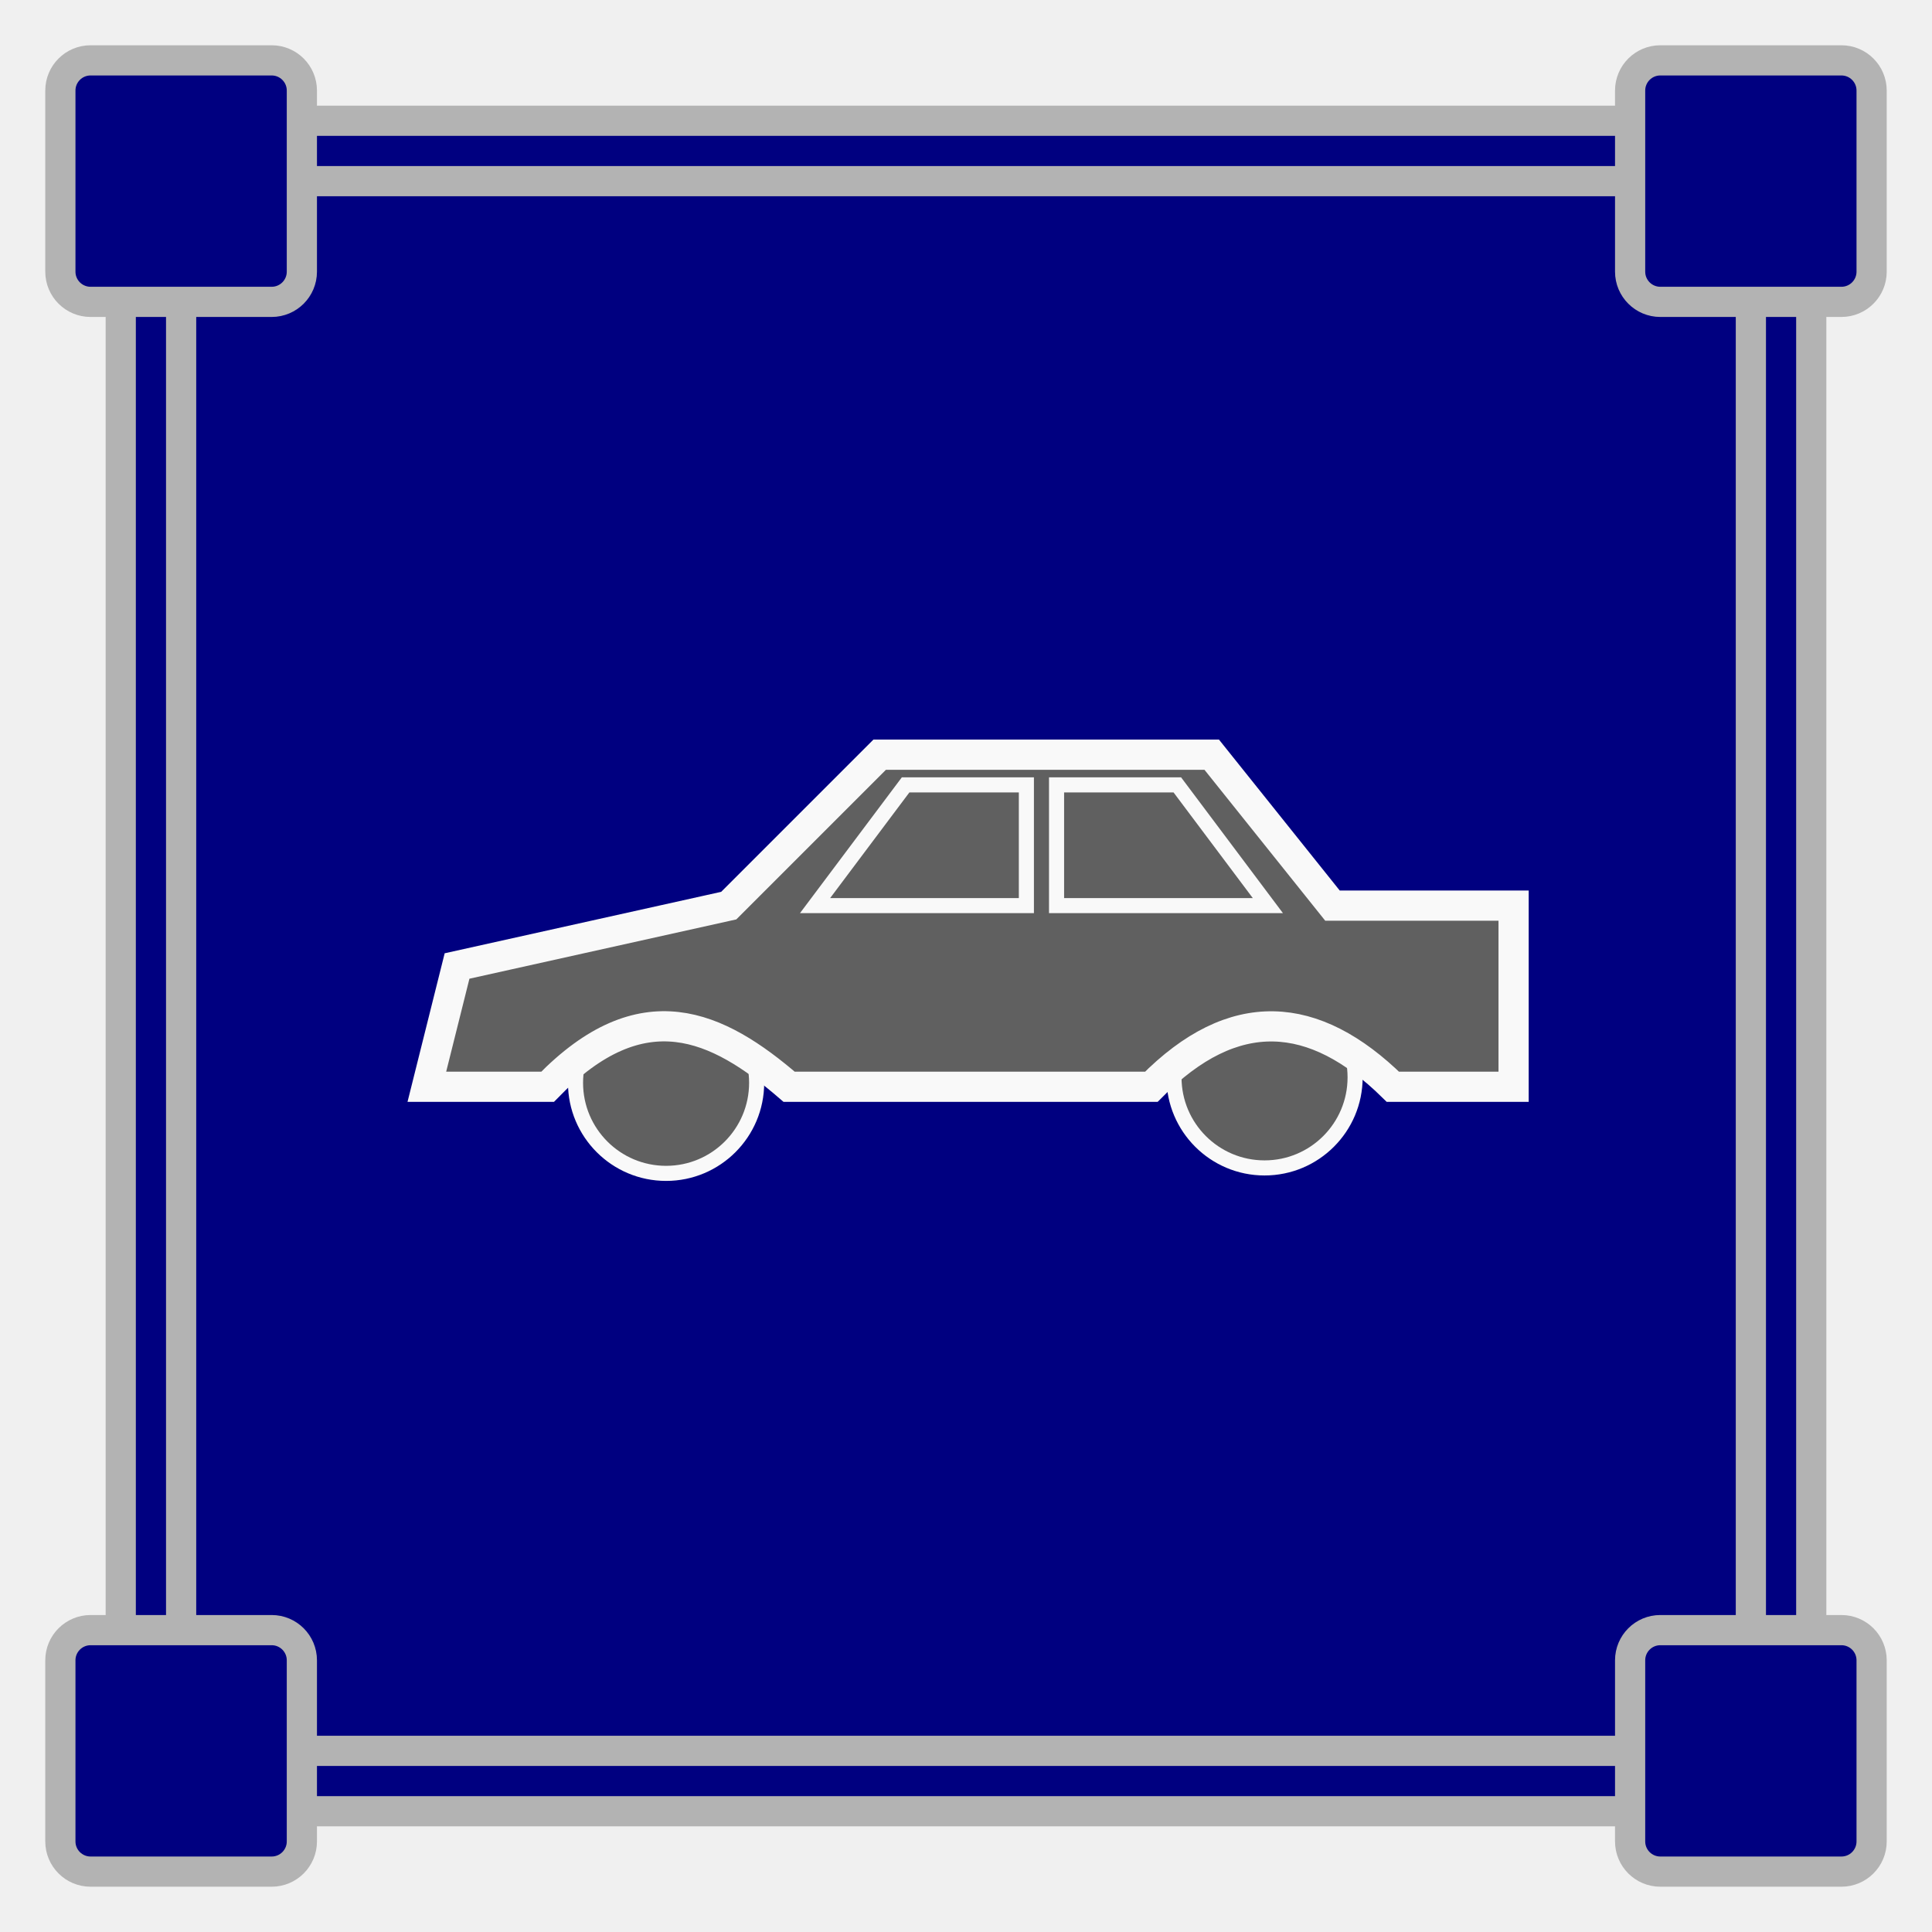
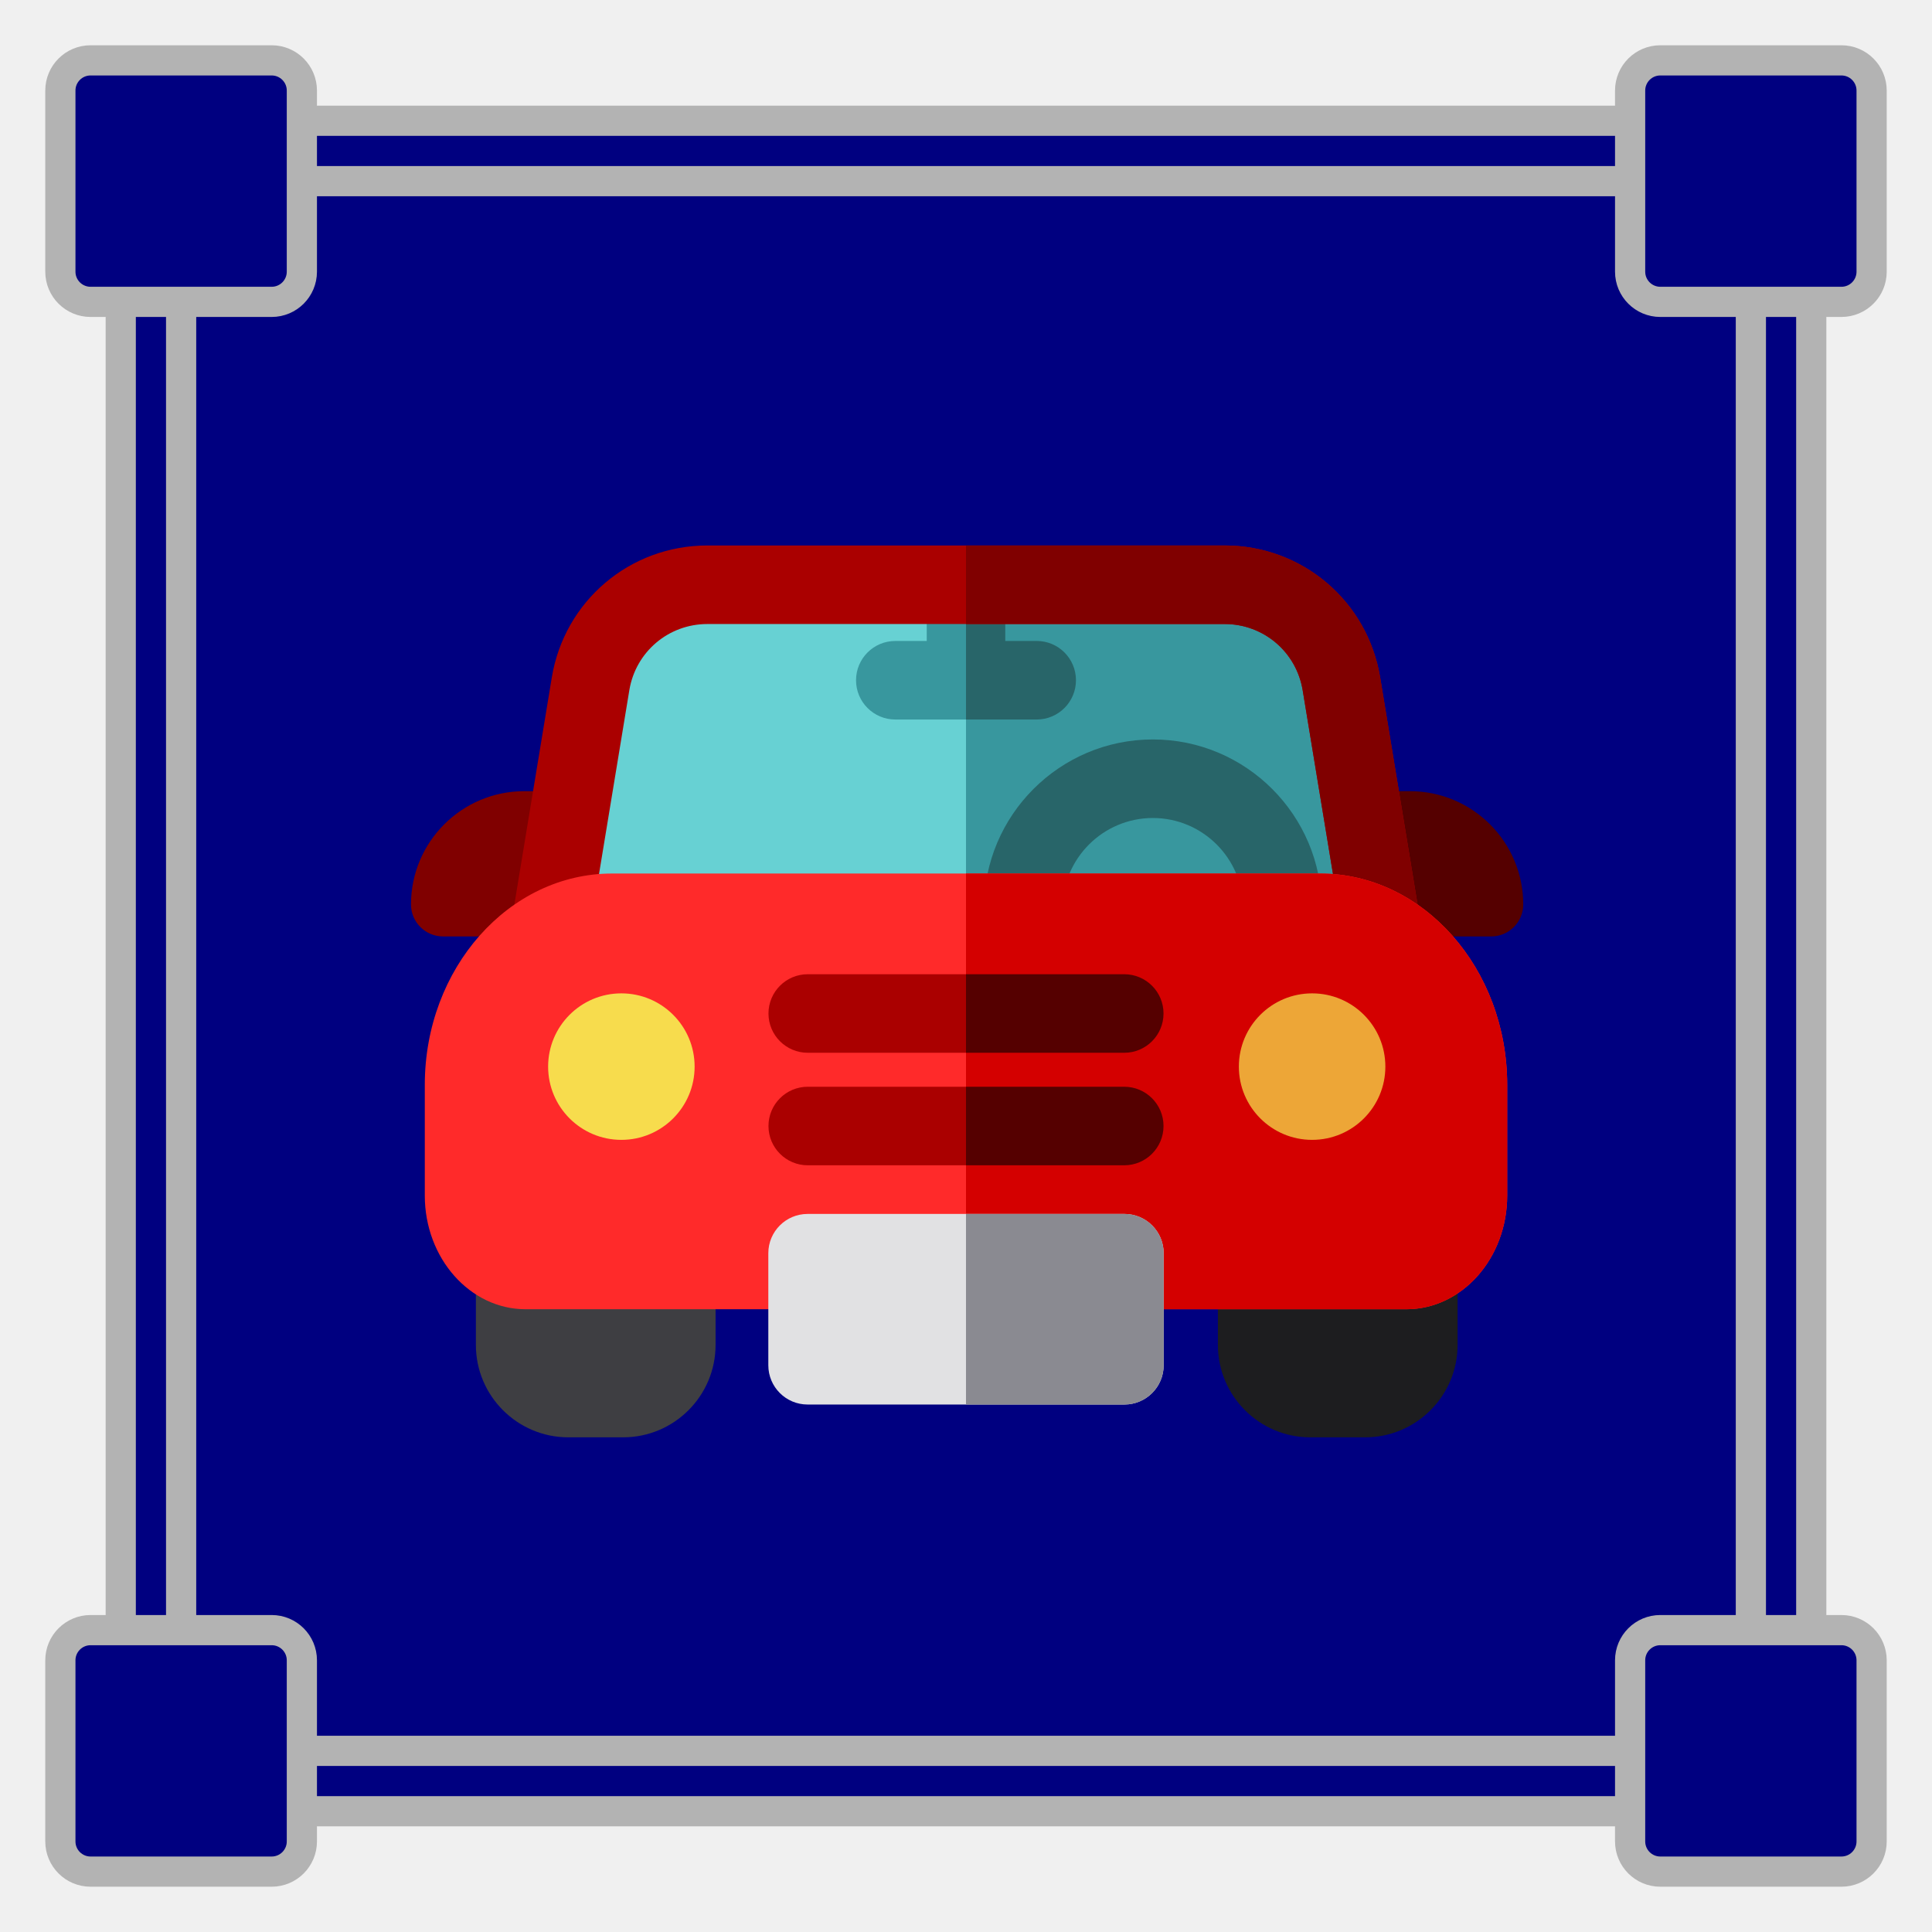
<svg xmlns="http://www.w3.org/2000/svg" width="512" height="512" viewBox="0 0 135.467 135.467" version="1.1" id="svg8">
  <defs id="defs2">
    <marker style="overflow:visible;" id="Arrow1Mend" refX="0.0" refY="0.0" orient="auto">
      <path transform="scale(0.4) rotate(180) translate(10,0)" style="fill-rule:evenodd;stroke:#ffffff;stroke-width:1pt;stroke-opacity:1;fill:#ffffff;fill-opacity:1" d="M 0.0,0.0 L 5.0,-5.0 L -12.5,0.0 L 5.0,5.0 L 0.0,0.0 z " id="path868" />
    </marker>
    <marker style="overflow:visible;" id="marker1227" refX="0.0" refY="0.0" orient="auto">
      <path transform="scale(0.8) rotate(180) translate(12.5,0)" style="fill-rule:evenodd;stroke:#ffffff;stroke-width:1pt;stroke-opacity:1;fill:#ffffff;fill-opacity:1" d="M 0.0,0.0 L 5.0,-5.0 L -12.5,0.0 L 5.0,5.0 L 0.0,0.0 z " id="path1225" />
    </marker>
    <marker style="overflow:visible;" id="Arrow1Lend" refX="0.0" refY="0.0" orient="auto">
      <path transform="scale(0.8) rotate(180) translate(12.5,0)" style="fill-rule:evenodd;stroke:#ffffff;stroke-width:1pt;stroke-opacity:1;fill:#ffffff;fill-opacity:1" d="M 0.0,0.0 L 5.0,-5.0 L -12.5,0.0 L 5.0,5.0 L 0.0,0.0 z " id="path862" />
    </marker>
  </defs>
  <g id="layer2">
    <rect style="opacity:0.997;fill:#000080;fill-opacity:1;stroke:#b3b3b3;stroke-width:2.117;stroke-miterlimit:4;stroke-dasharray:none;stroke-opacity:1;stop-color:#000000" id="rect957" width="118.533" height="118.533" x="8.467" y="8.467" rx="8.467" ry="8.467" />
    <rect style="opacity:0.997;fill:#000080;fill-opacity:1;stroke:#b3b3b3;stroke-width:2.117;stroke-miterlimit:4;stroke-dasharray:none;stroke-opacity:1;stop-color:#000000" id="rect1598" width="110.067" height="110.067" x="12.7" y="12.7" rx="2.117" ry="2.117" />
    <rect style="opacity:0.997;fill:#000080;fill-opacity:1;stroke:#b3b3b3;stroke-width:2.117;stroke-miterlimit:4;stroke-dasharray:none;stroke-opacity:1;stop-color:#000000" id="rect1295" width="16.933" height="16.933" x="4.233" y="4.233" rx="2.117" ry="2.117" />
    <rect style="opacity:0.997;fill:#000080;fill-opacity:1;stroke:#b3b3b3;stroke-width:2.117;stroke-miterlimit:4;stroke-dasharray:none;stroke-opacity:1;stop-color:#000000" id="rect1295-0" width="16.933" height="16.933" x="114.3" y="4.233" rx="2.117" ry="2.117" />
    <rect style="opacity:0.997;fill:#000080;fill-opacity:1;stroke:#b3b3b3;stroke-width:2.117;stroke-miterlimit:4;stroke-dasharray:none;stroke-opacity:1;stop-color:#000000" id="rect1295-6" width="16.933" height="16.933" x="4.233" y="114.3" rx="2.117" ry="2.117" />
    <rect style="opacity:0.997;fill:#000080;fill-opacity:1;stroke:#b3b3b3;stroke-width:2.117;stroke-miterlimit:4;stroke-dasharray:none;stroke-opacity:1;stop-color:#000000" id="rect1295-2" width="16.933" height="16.933" x="114.3" y="114.3" rx="2.117" ry="2.117" />
  </g>
  <g id="layer1">
-     <circle style="opacity:0.997;fill:#606060;stroke:#f9f9f9;stroke-width:1.058;stroke-miterlimit:4;stroke-dasharray:none;stroke-opacity:1;stop-color:#000000" id="path1652" cx="46.704" cy="75.924" r="6.35" />
-     <circle style="opacity:0.997;fill:#606060;stroke:#f9f9f9;stroke-width:1.058;stroke-miterlimit:4;stroke-dasharray:none;stroke-opacity:1;stop-color:#000000" id="path1652-6" cx="88.667" cy="75.542" r="6.35" />
-     <path style="opacity:0.997;fill:#606060;stroke:#f9f9f9;stroke-width:2.117;stroke-miterlimit:4;stroke-dasharray:none;stroke-opacity:1;stop-color:#000000" d="m 106.13,76.2 h -8.467 c -5.525,-5.43 -11.16,-5.855 -16.933,0 h -25.4 c -5.012,-4.32 -10.287,-6.845 -16.933,0 h -8.467 l 2.117,-8.467 19.05,-4.233 10.583,-10.583 23.283,-2e-6 8.467,10.583 h 12.7 z" id="path970" />
-     <path style="opacity:0.997;fill:#606060;stroke:#f9f9f9;stroke-width:1.058;stroke-miterlimit:4;stroke-dasharray:none;stroke-opacity:1;stop-color:#000000" d="M 57.15,63.5 H 71.967 V 55.033 H 63.5 Z" id="path1799" />
-     <path style="opacity:0.997;fill:#606060;stroke:#f9f9f9;stroke-width:1.058;stroke-miterlimit:4;stroke-dasharray:none;stroke-opacity:1;stop-color:#000000" d="m 74.083,55.033 h 8.467 l 6.35,8.467 H 74.083 Z" id="path1801" />
+     <polygon style="fill:#67d1d3;stroke-width:2.714" points="439.965,220.168 70.996,220.168 95.1,77.537 415.861,77.537 " id="polygon106" transform="matrix(0.1523205,0,0,0.1523205,28.81848,30.52029)" />
+     <polygon style="fill:#38979e;stroke-width:2.714" points="255.48,220.168 439.965,220.168 415.861,77.537 255.48,77.537 " id="polygon108" transform="matrix(0.1523205,0,0,0.1523205,28.81848,30.52029)" />
+     <path style="fill:#286569;stroke-width:0.413" d="m 80.835,75.53 c -6.529,0 -11.841,-5.312 -11.841,-11.841 0,-6.529 5.312,-11.841 11.841,-11.841 6.529,0 11.841,5.312 11.841,11.841 0,6.529 -5.312,11.841 -11.841,11.841 z m 0,-18.174 c -3.492,0 -6.333,2.841 -6.333,6.333 0,3.492 2.841,6.333 6.333,6.333 3.492,0 6.333,-2.841 6.333,-6.333 0,-3.492 -2.841,-6.333 -6.333,-6.333 z" id="path110" />
+     <path style="fill:#38979e;stroke-width:0.413" d="M 72.69,44.943 H 70.487 V 41.902 H 64.98 v 3.041 h -2.203 c -1.521,0 -2.754,1.233 -2.754,2.754 0,1.521 1.233,2.754 2.754,2.754 h 9.913 c 1.521,0 2.754,-1.233 2.754,-2.754 0,-1.521 -1.233,-2.754 -2.754,-2.754 z" id="path112" />
+     <path style="fill:#286569;stroke-width:0.413" d="m 72.69,44.943 h -2.203 v -3.041 h -2.754 v 8.548 h 4.957 c 1.521,0 2.754,-1.233 2.754,-2.754 0,-1.521 -1.233,-2.754 -2.754,-2.754 z" id="path114" />
+     <path style="fill:#550000;stroke-width:0.413" d="m 98.869,55.476 h -3.605 c -0.657,0 -1.281,0.288 -1.709,0.788 -0.427,0.5 -0.613,1.162 -0.51,1.811 0.272,1.709 0.523,3.543 0.77,5.605 0.135,1.129 1.093,1.98 2.23,1.98 h 8.514 c 1.241,0 2.246,-1.006 2.246,-2.246 3e-4,-4.376 -3.56,-7.937 -7.937,-7.937 z" id="path116" />
+     <path style="fill:#800000;stroke-width:0.413" d="m 39.947,55.476 h -3.192 c -4.377,0 -7.937,3.561 -7.937,7.938 0,1.241 1.006,2.246 2.246,2.246 h 8.104 c 1.077,0 2.002,-0.764 2.206,-1.821 l 0.016,-0.08 c 0.011,-0.057 0.022,-0.113 0.033,-0.17 0,-9.14e-4 1.52e-4,-0.002 3.04e-4,-0.002 0.063,-0.343 0.125,-0.703 0.188,-1.101 0.007,-0.042 0.033,-0.223 0.062,-0.425 0.028,-0.193 0.058,-0.408 0.073,-0.507 0.007,-0.04 0.014,-0.081 0.019,-0.122 0.093,-0.726 0.179,-1.458 0.261,-2.167 0.05,-0.424 0.099,-0.848 0.15,-1.272 0.077,-0.638 -0.123,-1.279 -0.549,-1.76 -0.426,-0.481 -1.038,-0.756 -1.681,-0.756 z m 1.596,6.683 c 0.085,-0.168 0.15,-0.349 0.191,-0.54 -0.04,0.19 -0.104,0.371 -0.191,0.54 z" id="path118" />
+     <path style="fill:#aa0000;stroke-width:0.413" d="M 96.765,67.123 H 38.702 c -0.809,0 -1.576,-0.355 -2.1,-0.972 -0.523,-0.616 -0.749,-1.432 -0.618,-2.23 l 2.706,-16.416 c 0.884,-5.364 5.472,-9.258 10.908,-9.258 h 36.268 c 5.437,0 10.024,3.893 10.908,9.258 l 2.706,16.416 c 0.132,0.798 -0.094,1.613 -0.617,2.23 -0.523,0.616 -1.291,0.972 -2.1,0.972 z M 41.947,61.616 H 93.52 L 91.341,48.401 c -1.52e-4,0 -1.52e-4,0 -1.52e-4,0 -0.444,-2.692 -2.746,-4.646 -5.474,-4.646 H 49.6 c -2.728,0 -5.031,1.954 -5.474,4.646 z" id="path120" />
+     <path style="fill:#800000;stroke-width:0.413" d="M 96.775,47.505 C 95.891,42.141 91.304,38.247 85.867,38.247 H 67.733 v 5.507 H 85.867 c 2.728,0 5.031,1.954 5.474,4.646 0,0 0,0 1.53e-4,0 l 2.178,13.215 H 67.733 v 5.507 h 29.031 c 0.809,0 1.576,-0.355 2.1,-0.972 0.523,-0.616 0.749,-1.432 0.617,-2.23 z" id="path122" />
+     <path style="fill:#3e3e42;stroke-width:0.413" d="M 47.421,82.819 H 36.122 c -1.521,0 -2.754,1.233 -2.754,2.754 v 8.731 c 0,3.571 2.906,6.477 6.477,6.477 h 3.852 c 3.571,0 6.477,-2.906 6.477,-6.477 v -8.731 c 1.53e-4,-1.521 -1.233,-2.754 -2.753,-2.754 z" id="path124" />
+     <path style="fill:#1d1d1f;stroke-width:0.413" d="M 99.449,82.819 H 88.15 c -1.521,0 -2.754,1.233 -2.754,2.754 v 8.731 c 0,3.571 2.906,6.477 6.477,6.477 h 3.852 c 3.571,0 6.477,-2.906 6.477,-6.477 v -8.731 c 1.5e-4,-1.521 -1.233,-2.754 -2.754,-2.754 z" id="path126" />
+     <path style="fill:#ff2a2a;stroke-width:0.413" d="M 92.546,61.249 H 42.92 c -7.242,0 -13.134,6.648 -13.134,14.819 v 7.761 c 0,4.395 3.169,7.971 7.065,7.971 h 61.765 c 3.896,0 7.065,-3.576 7.065,-7.971 V 76.068 C 105.681,67.897 99.789,61.249 92.546,61.249 Z" id="path128" />
+     <g id="g134" style="stroke-width:2.714;fill:#aa0000" transform="matrix(0.1523205,0,0,0.1523205,28.81848,30.52029)">
+       <path style="fill:#aa0000;stroke-width:2.714" d="M 328.328,284.252 H 182.632 c -9.984,0 -18.078,-8.094 -18.078,-18.078 0,-9.984 8.094,-18.078 18.078,-18.078 h 145.697 c 9.984,0 18.078,8.094 18.078,18.078 0,9.984 -8.095,18.078 -18.079,18.078 z" id="path130" />
+       <path style="fill:#aa0000;stroke-width:2.714" d="M 328.328,336.048 H 182.632 c -9.984,0 -18.078,-8.094 -18.078,-18.078 0,-9.984 8.094,-18.078 18.078,-18.078 h 145.697 c 9.984,0 18.078,8.094 18.078,18.078 0,9.984 -8.095,18.078 -18.079,18.078 z" id="path132" />
+     </g>
+     <path style="fill:#d40000;stroke-width:0.413" d="M 92.546,61.249 H 67.733 v 30.552 h 30.883 c 3.896,0 7.065,-3.576 7.065,-7.971 V 76.068 c 0,-8.172 -5.892,-14.82 -13.135,-14.82 z" id="path136" />
+     <g id="g142" style="stroke-width:2.714;fill:#550000" transform="matrix(0.1523205,0,0,0.1523205,28.81848,30.52029)">
+       <path style="fill:#550000;stroke-width:2.714" d="M 328.328,248.096 H 255.48 v 36.156 h 72.848 c 9.984,0 18.078,-8.094 18.078,-18.078 0,-9.984 -8.094,-18.078 -18.078,-18.078 z" id="path138" />
+       <path style="fill:#550000;stroke-width:2.714" d="M 328.328,299.892 H 255.48 v 36.156 h 72.848 c 9.984,0 18.078,-8.094 18.078,-18.078 0,-9.984 -8.094,-18.078 -18.078,-18.078 z" id="path140" />
+     </g>
+     <path style="fill:#e1e1e3;stroke-width:0.413" d="M 78.84,98.482 H 56.627 c -1.521,0 -2.754,-1.233 -2.754,-2.754 V 87.872 c 0,-1.521 1.233,-2.754 2.754,-2.754 h 22.213 c 1.521,0 2.754,1.233 2.754,2.754 v 7.856 c 1.52e-4,1.521 -1.233,2.754 -2.753,2.754 z" id="path144" />
+     <path style="fill:#8a8a91;stroke-width:0.413" d="M 78.84,85.119 H 67.733 v 13.363 h 11.106 c 1.521,0 2.754,-1.233 2.754,-2.754 v -7.856 c 0,-1.521 -1.233,-2.754 -2.754,-2.754 z" id="path146" />
+     <circle style="fill:#f7dc4d;stroke-width:0.413" cx="43.569" cy="74.788" r="5.136" id="circle148" />
+     <circle style="fill:#eda637;stroke-width:0.413" cx="92.002" cy="74.788" r="5.136" id="circle150" />
  </g>
</svg>
